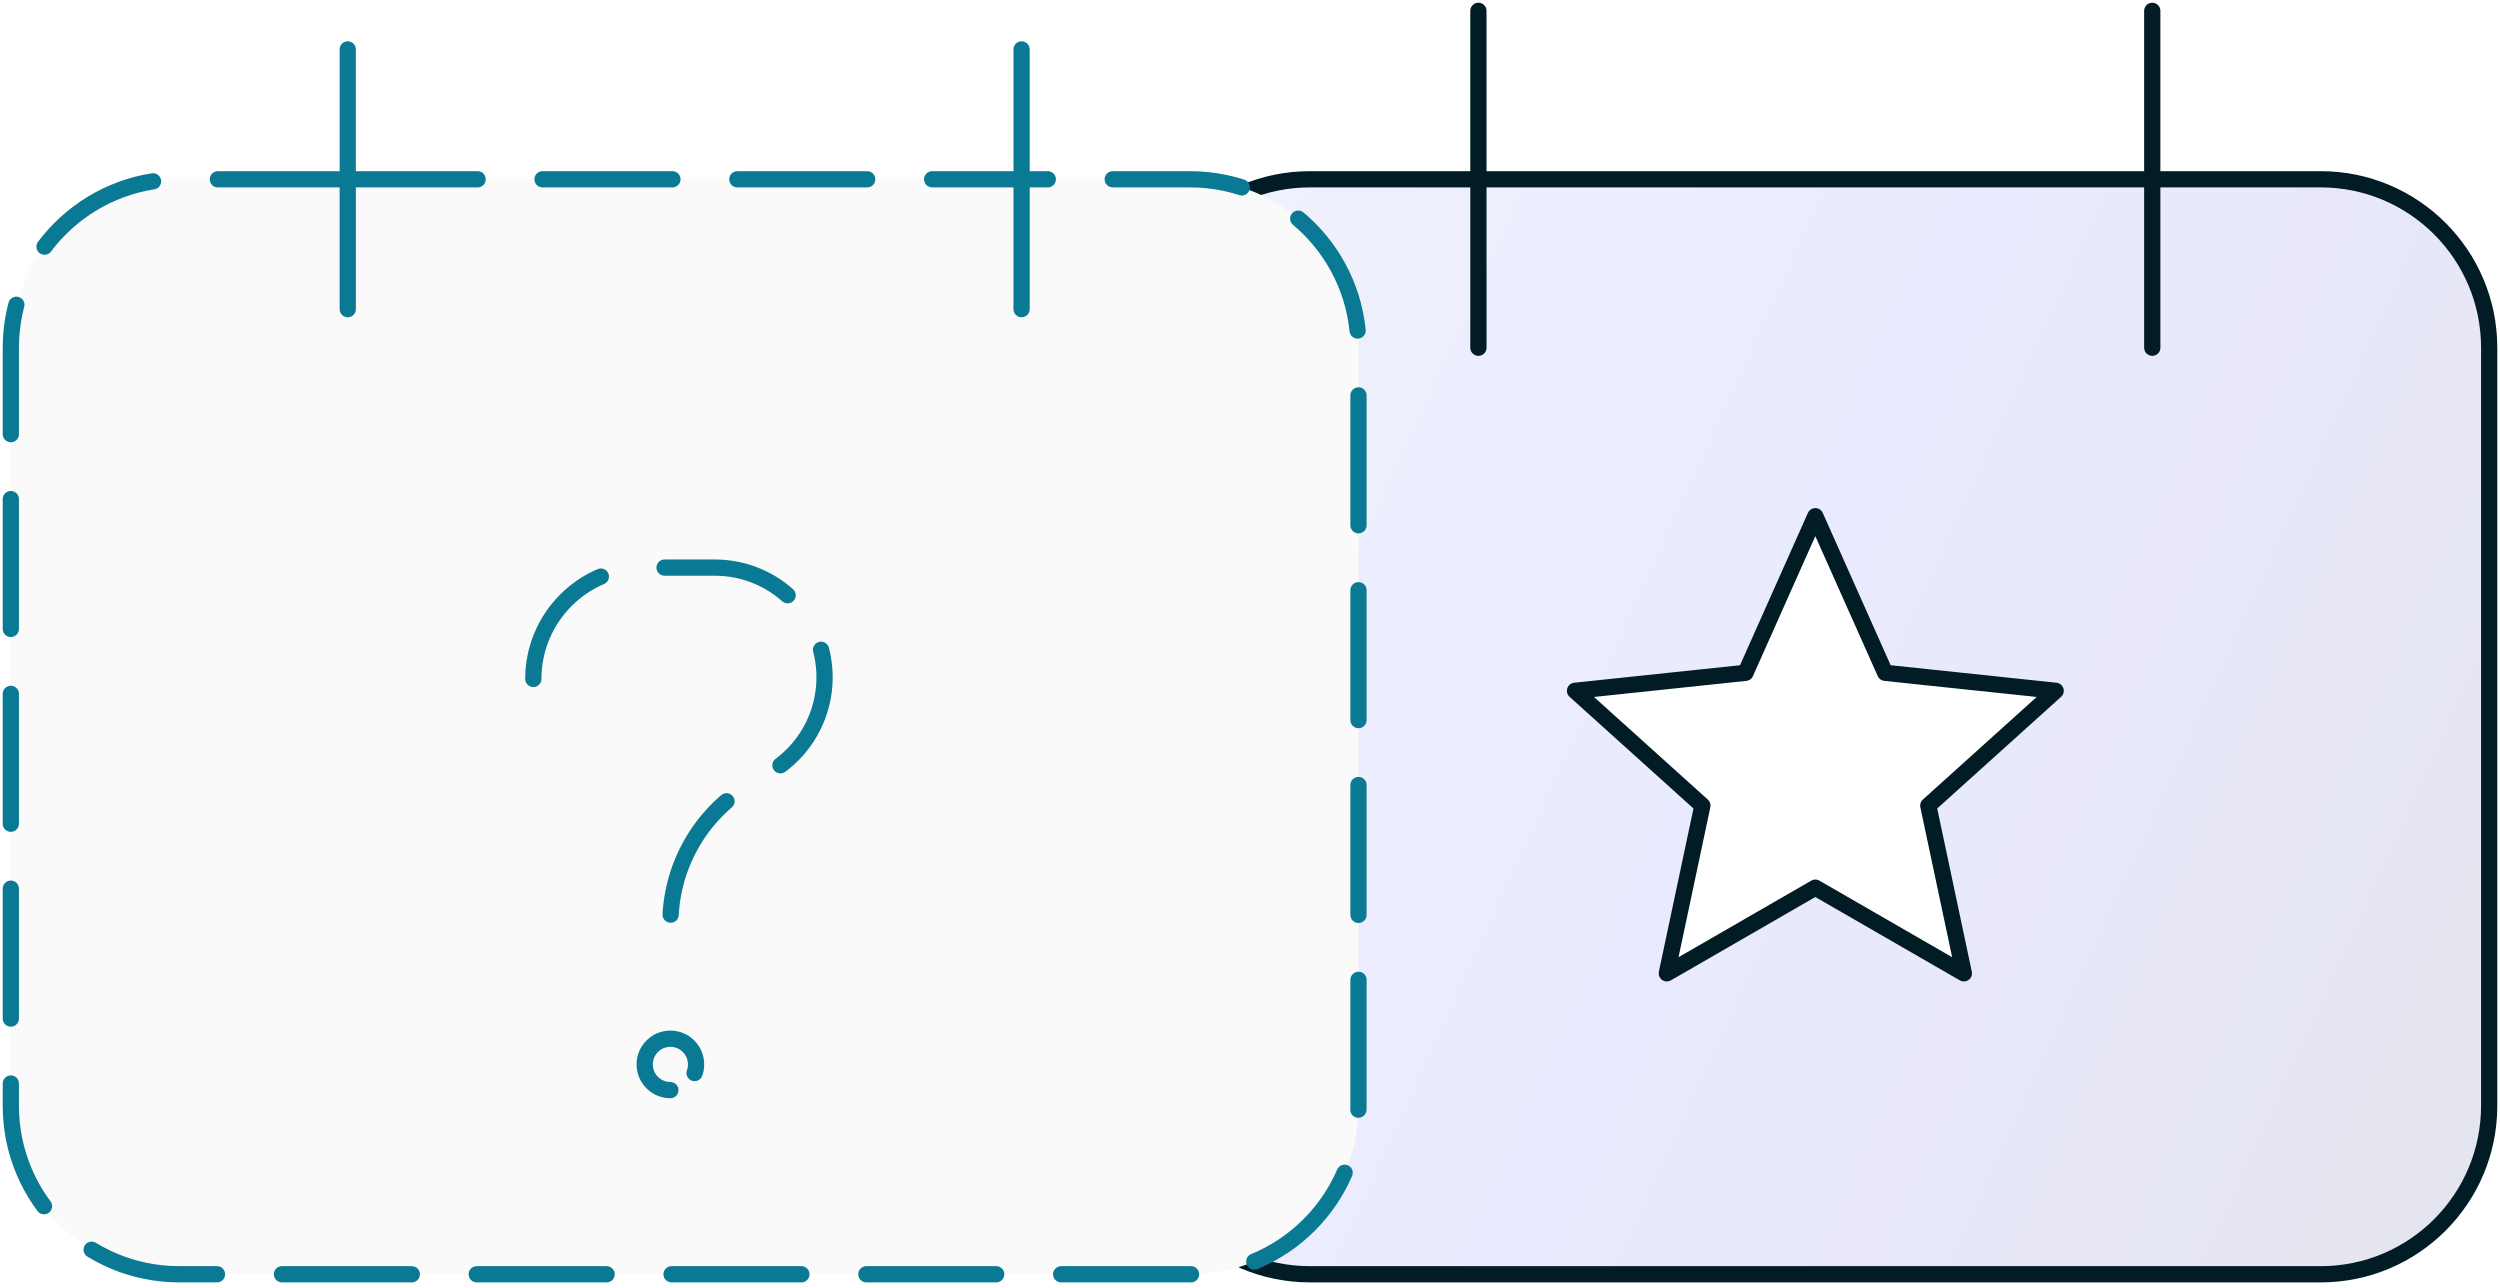
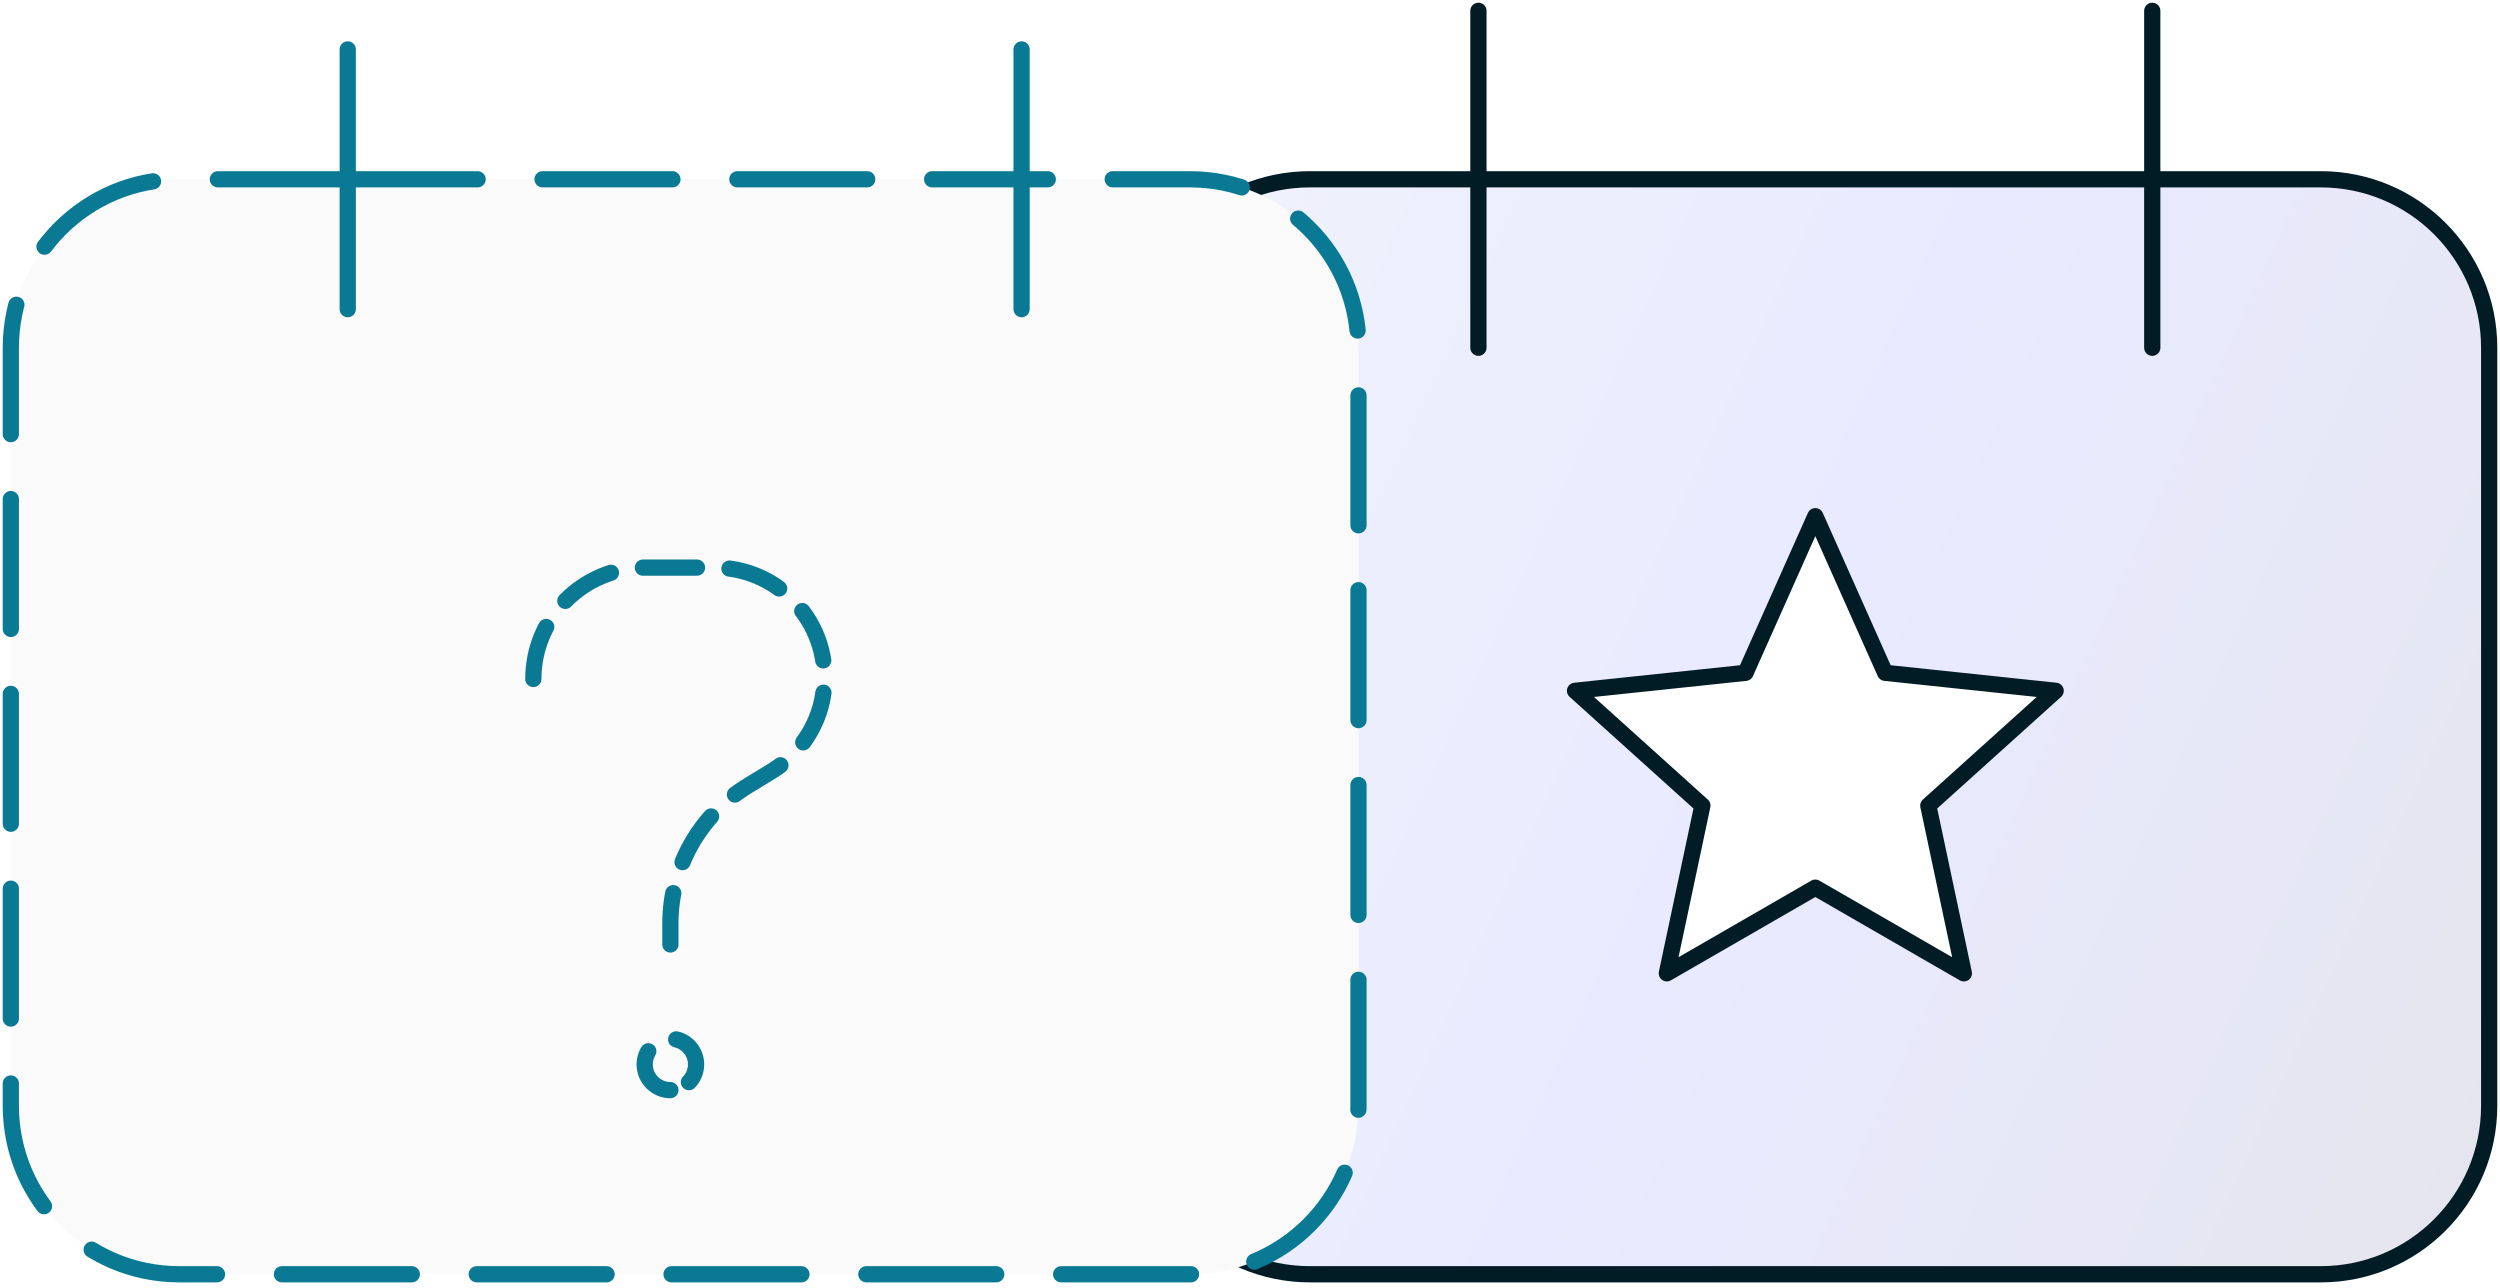
<svg xmlns="http://www.w3.org/2000/svg" width="231" height="119" viewBox="0 0 231 119" fill="none">
  <path fill-rule="evenodd" clip-rule="evenodd" d="M213.96 16.565C222.556 16.566 229.525 23.534 229.525 32.131V102.177C229.525 110.773 222.556 117.742 213.96 117.742H120.565C111.969 117.742 105 110.773 105 102.177V32.131C105 23.534 111.969 16.566 120.565 16.565H213.96ZM161.287 62.168L145.532 63.831L157.301 74.436L154.014 89.936L167.737 82.019L181.461 89.936L178.174 74.436L189.943 63.831L174.188 62.168L167.737 47.697L161.287 62.168Z" fill="url(#paint0_linear_9749_338243)" />
  <path d="M136.606 16.566H121.04C112.444 16.566 105.475 23.535 105.475 32.131V102.177C105.475 110.774 112.444 117.743 121.04 117.743H214.434C223.031 117.743 230 110.774 230 102.177V32.131C230 23.535 223.031 16.566 214.434 16.566H198.869M136.606 16.566V1M136.606 16.566V32.131M136.606 16.566H198.869M198.869 16.566V1M198.869 16.566V32.131M167.737 47.697L174.188 62.167L189.943 63.83L178.174 74.437L181.461 89.935L167.737 82.019L154.014 89.935L157.301 74.437L145.532 63.83L161.287 62.167L167.737 47.697Z" stroke="#011C25" stroke-width="1.5" stroke-linecap="round" stroke-linejoin="round" />
  <path d="M1 32.131C1 23.534 7.969 16.565 16.566 16.565H32.131H94.394H109.96C118.556 16.565 125.525 23.534 125.525 32.131V102.177C125.525 110.773 118.556 117.742 109.96 117.742H16.566C7.969 117.742 1 110.773 1 102.177V32.131Z" fill="#FAFAFA" />
-   <path d="M32.131 16.566H16.566C7.969 16.566 1 23.535 1 32.131V102.177C1 110.774 7.969 117.743 16.566 117.743H109.96C118.556 117.743 125.525 110.774 125.525 102.177V32.131C125.525 23.535 118.556 16.566 109.96 16.566H94.394M32.131 16.566V1M32.131 16.566V32.131M32.131 16.566H94.394M94.394 16.566V1M94.394 16.566V32.131M49.28 62.735C49.28 57.053 53.887 52.446 59.569 52.446H66.048C71.65 52.446 76.19 56.986 76.19 62.587C76.19 66.121 74.351 69.399 71.337 71.241L69.067 72.629C64.642 75.332 61.944 80.144 61.944 85.33V87.271M61.944 100.726C60.632 100.726 59.569 99.663 59.569 98.351C59.569 97.04 60.632 95.977 61.944 95.977C63.255 95.977 64.318 97.04 64.318 98.351C64.318 99.663 63.255 100.726 61.944 100.726Z" stroke="#0A7A94" stroke-width="1.5" stroke-linecap="round" stroke-linejoin="round" stroke-dasharray="12 6" />
+   <path d="M32.131 16.566H16.566C7.969 16.566 1 23.535 1 32.131V102.177C1 110.774 7.969 117.743 16.566 117.743H109.96C118.556 117.743 125.525 110.774 125.525 102.177V32.131C125.525 23.535 118.556 16.566 109.96 16.566H94.394M32.131 16.566V1M32.131 16.566V32.131M32.131 16.566H94.394M94.394 16.566V1M94.394 16.566V32.131" stroke="#0A7A94" stroke-width="1.5" stroke-linecap="round" stroke-linejoin="round" stroke-dasharray="12 6" />
+   <path d="M49.28 62.736C49.28 57.053 53.886 52.446 59.569 52.446H66.048C71.649 52.446 76.19 56.987 76.19 62.588C76.19 66.121 74.351 69.399 71.337 71.242L69.067 72.629C64.642 75.333 61.943 80.145 61.943 85.33V87.271M61.943 100.726C60.632 100.726 59.569 99.663 59.569 98.352C59.569 97.04 60.632 95.977 61.943 95.977C63.255 95.977 64.318 97.04 64.318 98.352C64.318 99.663 63.255 100.726 61.943 100.726Z" stroke="#0A7A94" stroke-width="1.5" stroke-linecap="round" stroke-linejoin="round" stroke-dasharray="5 3" />
  <defs>
    <linearGradient id="paint0_linear_9749_338243" x1="105.537" y1="17.991" x2="245.825" y2="82.04" gradientUnits="userSpaceOnUse">
      <stop stop-color="#F0F2FB" />
      <stop offset="0.471" stop-color="#E9EAFF" />
      <stop offset="1" stop-color="#E5E5EE" />
    </linearGradient>
  </defs>
</svg>
